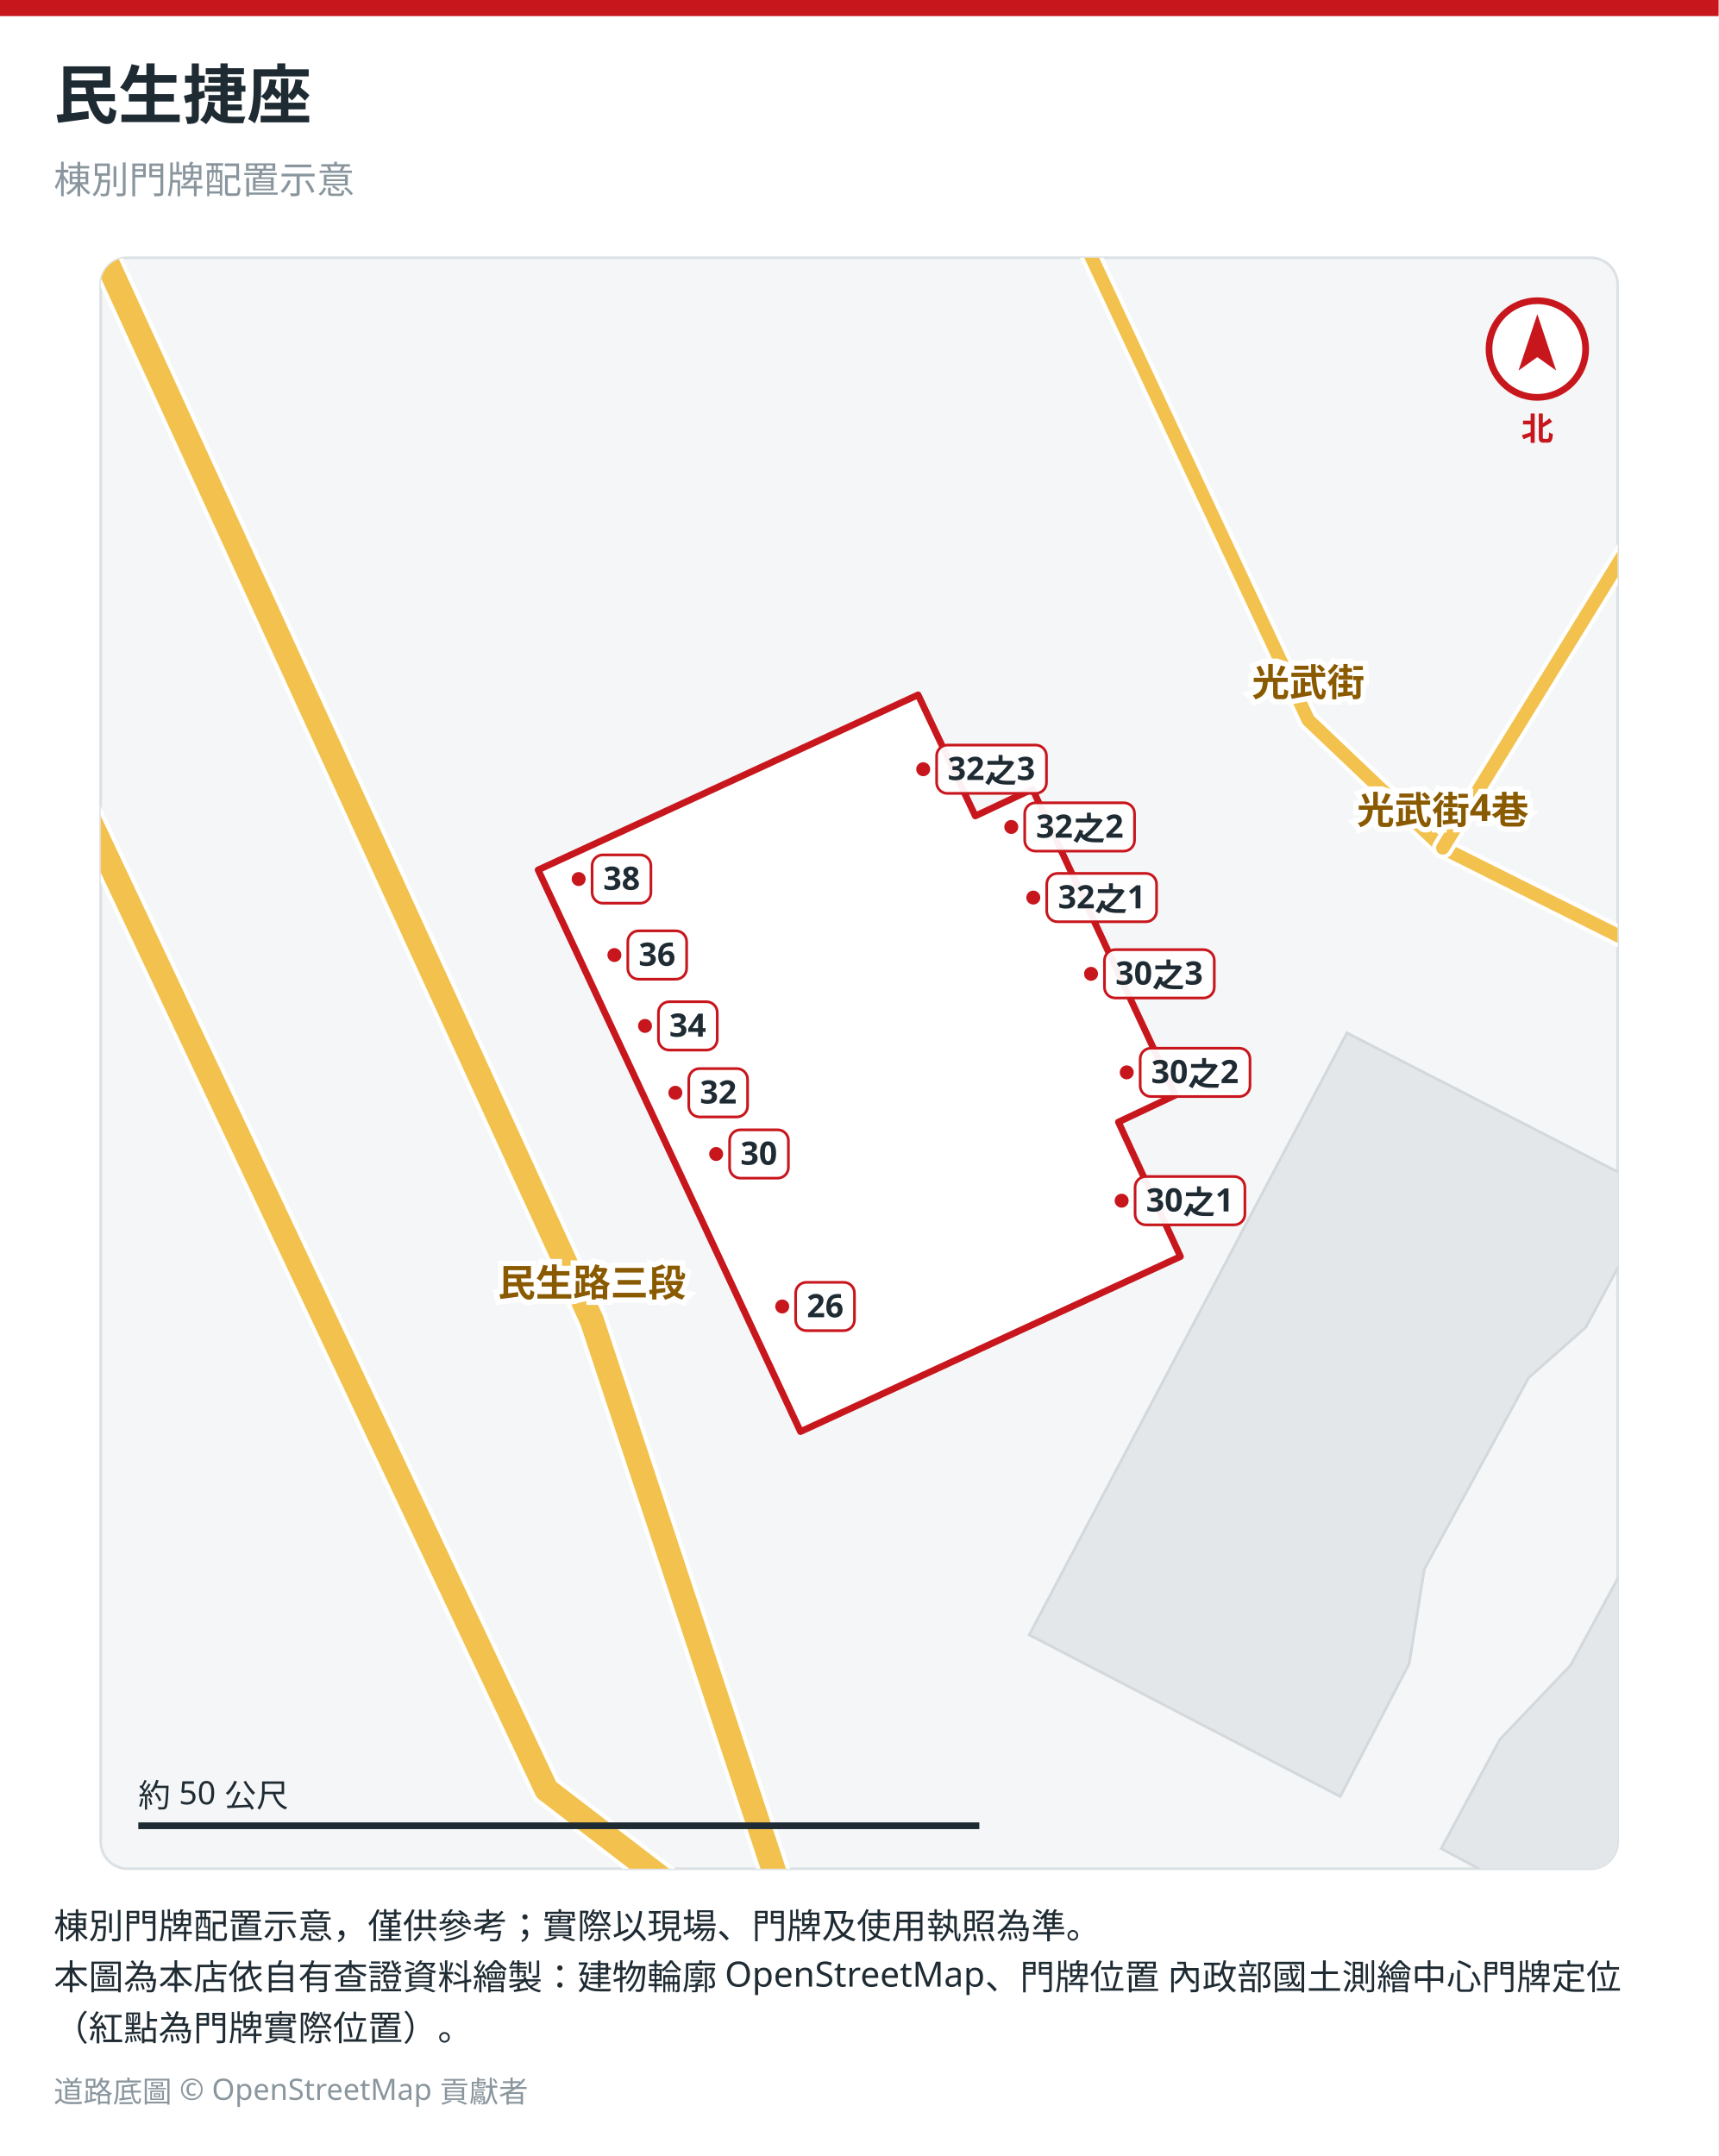
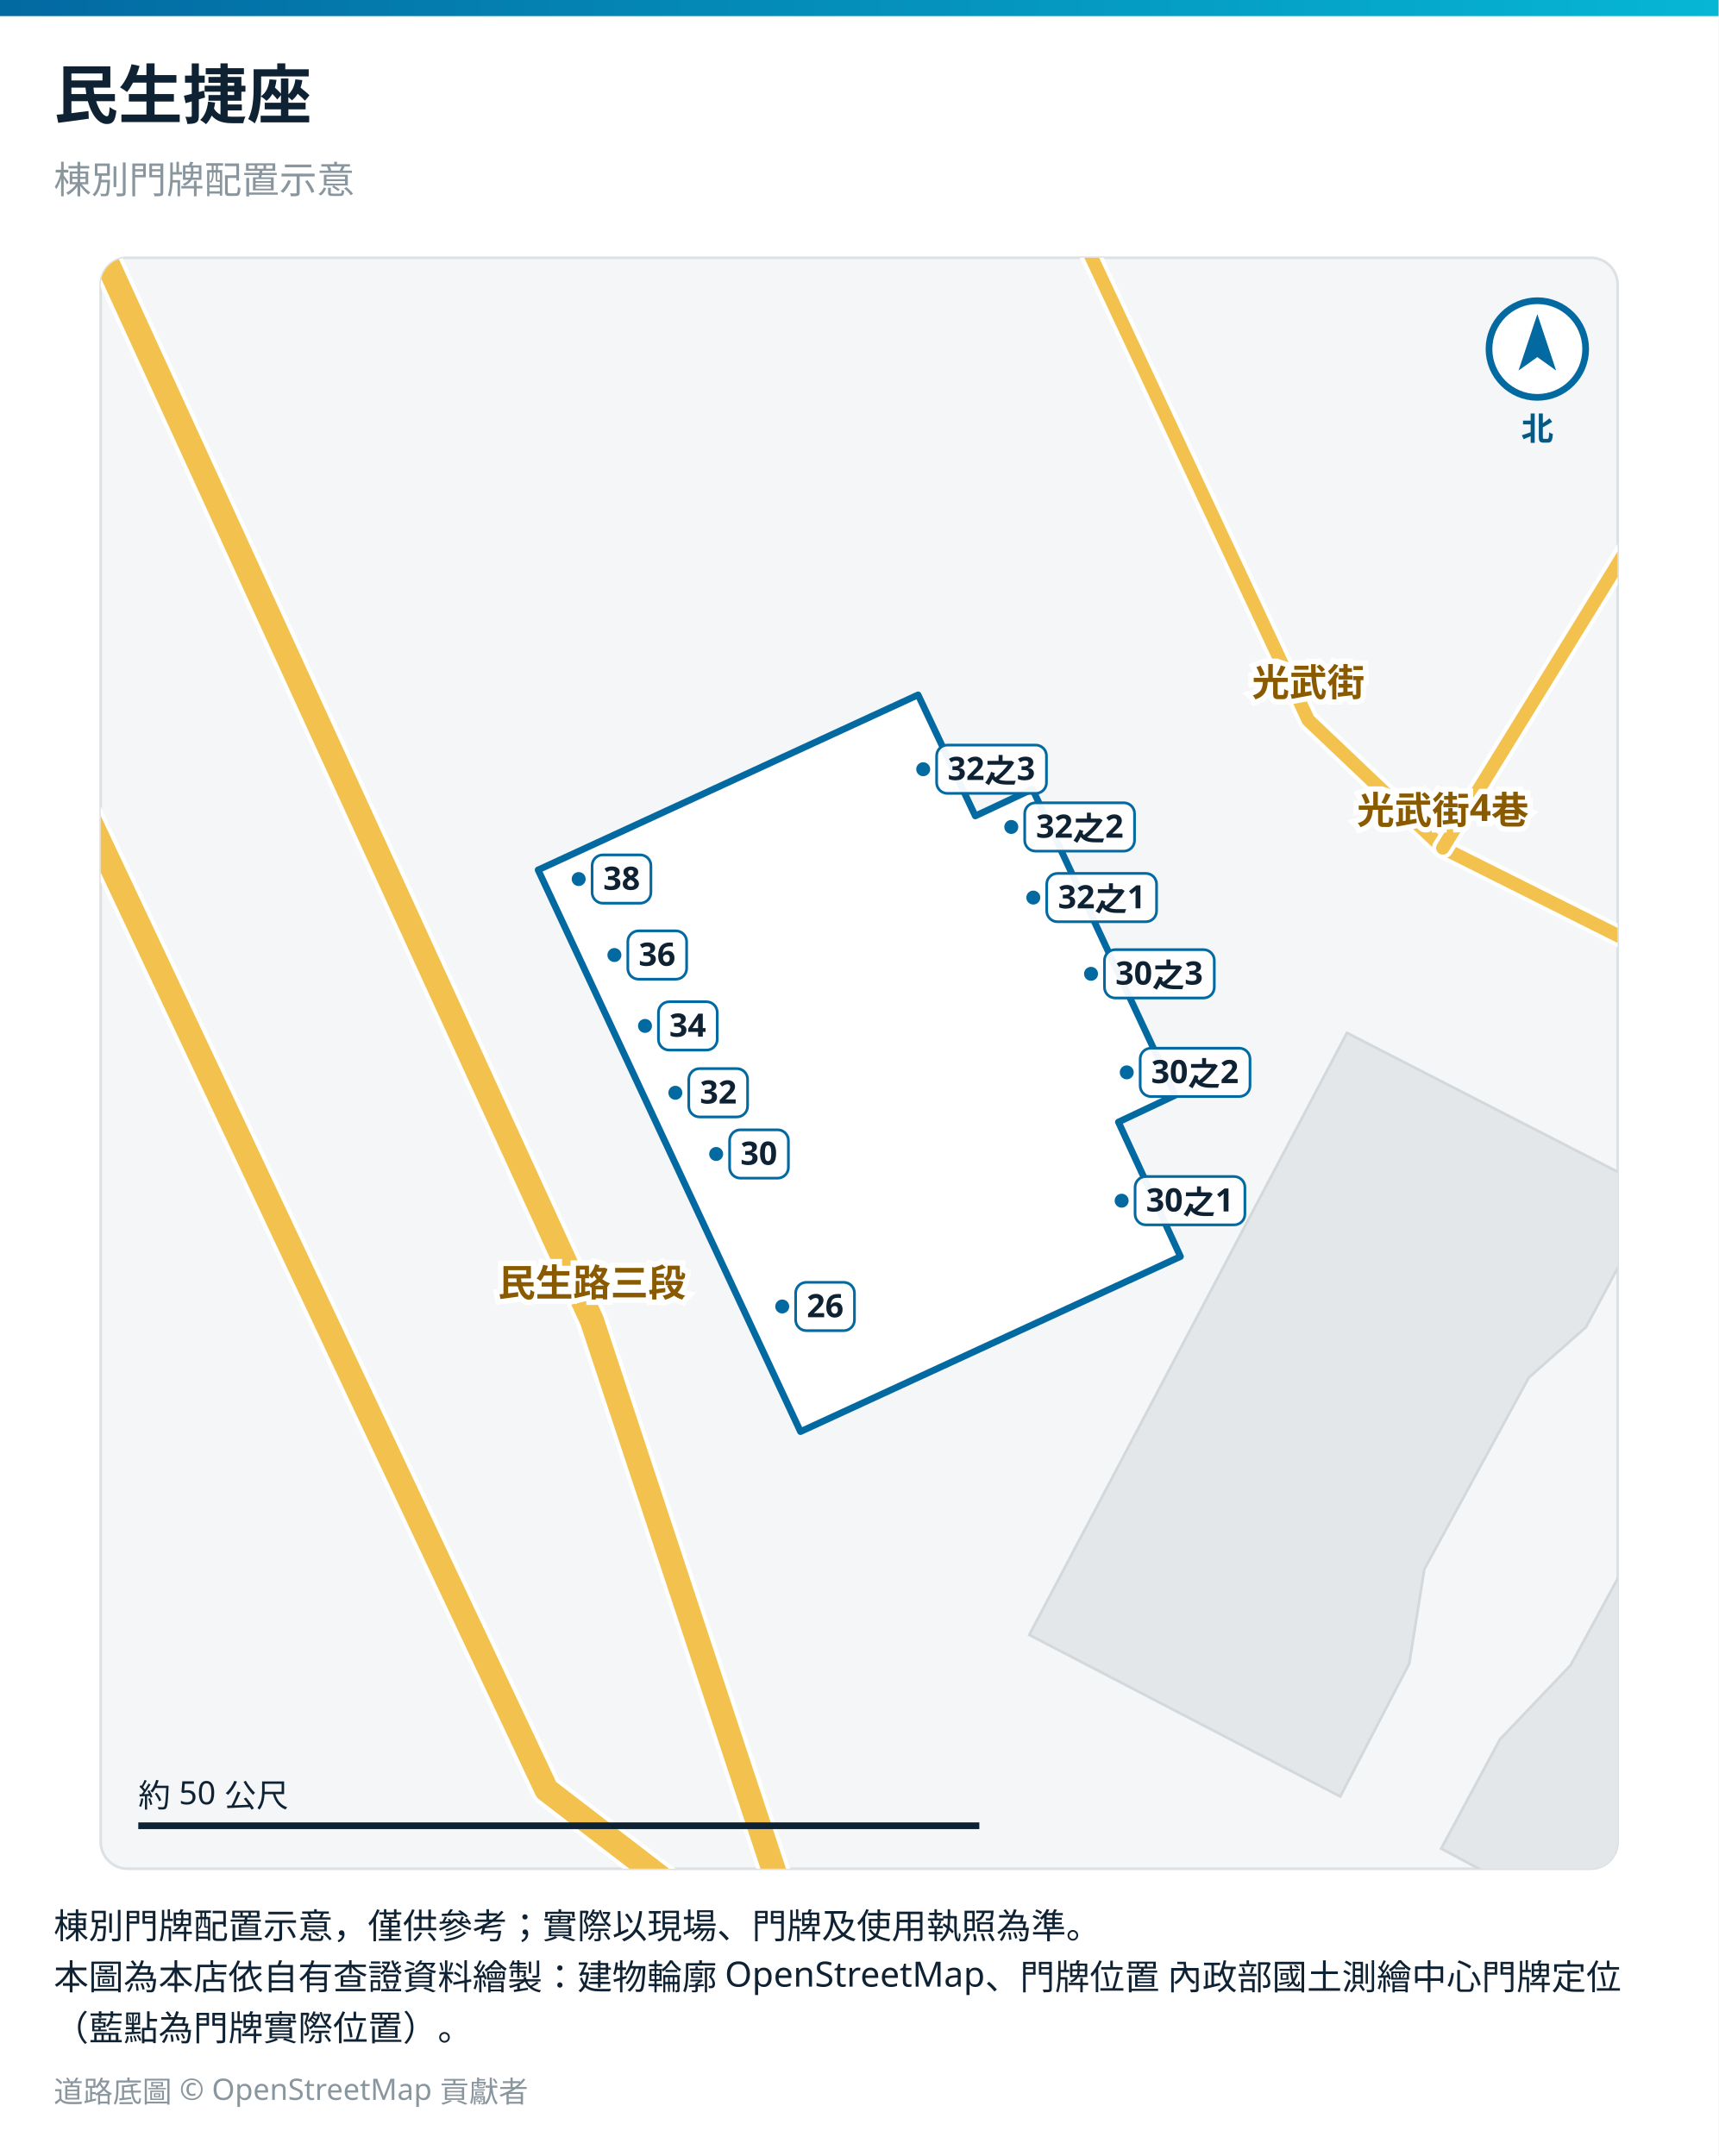
<svg xmlns="http://www.w3.org/2000/svg" viewBox="0 0 640 803" preserveAspectRatio="xMidYMin meet" style="width:100%;height:auto;max-width:1280px" font-family="Noto Sans TC, Microsoft JhengHei, PingFang TC, sans-serif">
+   <defs>
+     <linearGradient id="band" x1="0" x2="1" y1="0" y2="0">
+       <stop offset="0" stop-color="#0369A1" />
+       <stop offset="1" stop-color="#06B6D4" />
+     </linearGradient>
+   </defs>
  <rect width="100%" height="100%" fill="#FFFFFF" />
-   <rect width="100%" height="6" fill="#C8161D" />
-   <text x="20" y="44" font-size="24" font-weight="700" fill="#1F2B33">民生捷座</text>
+   <rect width="100%" height="6" fill="url(#band)" />
+   <text x="20" y="44" font-size="24" font-weight="700" fill="#0F2233">民生捷座</text>
  <text x="20" y="72" font-size="14" fill="#8A969E">棟別門牌配置示意</text>
  <defs>
    <clipPath id="c">
      <rect x="37.5" y="96.0" width="564.9" height="600.0" rx="10" />
    </clipPath>
  </defs>
  <rect x="37.5" y="96.0" width="564.9" height="600.0" rx="10" fill="#F4F6F7" stroke="#DCE1E5" />
  <g clip-path="url(#c)">
    <path d="M536.7,688.5 L652.6,750.5 L772.2,530.7 L657.0,468.0 L633.8,509.4 L628.8,539.4 L584.9,620.2 L558.6,647.8 Z" fill="#E3E7EA" stroke="#D2D8DC" stroke-width="1" />
    <path d="M383.3,608.9 L499.1,669.1 L524.8,619.6 L530.4,584.5 L569.3,513.1 L590.6,494.3 L617.5,444.2 L501.6,384.7 Z" fill="#E3E7EA" stroke="#D2D8DC" stroke-width="1" />
    <path d="M-80.8,1219.6 L-112.8,1148.8 L-70.2,1130.0 L-172.9,902.7 L-102.1,870.7 L33.2,1168.9 Z" fill="#E3E7EA" stroke="#D2D8DC" stroke-width="1" />
    <path d="M622.5,771.2 L613.1,788.1 L601.8,808.1 L685.1,853.2 L697.7,830.7 L705.2,816.9 Z" fill="#E3E7EA" stroke="#D2D8DC" stroke-width="1" />
    <path d="M-261.8,800.6 L-186.1,804.4 L-194.2,964.1 L-238.0,962.2 L-270.0,960.3 Z" fill="#E3E7EA" stroke="#D2D8DC" stroke-width="1" />
    <path d="M1034.0,564.5 L537.3,315.8 L487.2,268.2 L-1414.2,-3792.1 L-1580.2,-4184.2" fill="none" stroke="#FFFFFF" stroke-width="8" stroke-linecap="round" stroke-linejoin="round" />
    <path d="M1034.0,564.5 L537.3,315.8 L487.2,268.2 L-1414.2,-3792.1 L-1580.2,-4184.2" fill="none" stroke="#F2C14E" stroke-width="5" stroke-linecap="round" stroke-linejoin="round" />
    <path d="M1250.1,-625.5 L684.5,393.5" fill="none" stroke="#FFFFFF" stroke-width="8" stroke-linecap="round" stroke-linejoin="round" />
    <path d="M1250.1,-625.5 L684.5,393.5" fill="none" stroke="#F2C14E" stroke-width="5" stroke-linecap="round" stroke-linejoin="round" />
    <path d="M-74.6,-145.1 L192.9,-137.6 L287.4,-161.4 L336.3,-133.9 L955.1,-93.1" fill="none" stroke="#FFFFFF" stroke-width="8" stroke-linecap="round" stroke-linejoin="round" />
    <path d="M-74.6,-145.1 L192.9,-137.6 L287.4,-161.4 L336.3,-133.9 L955.1,-93.1" fill="none" stroke="#F2C14E" stroke-width="5" stroke-linecap="round" stroke-linejoin="round" />
    <path d="M303.7,743.6 L220.4,491.8 L-162.9,-344.9" fill="none" stroke="#FFFFFF" stroke-width="12" stroke-linecap="round" stroke-linejoin="round" />
    <path d="M303.7,743.6 L220.4,491.8 L-162.9,-344.9" fill="none" stroke="#F2C14E" stroke-width="9" stroke-linecap="round" stroke-linejoin="round" />
    <path d="M616.2,-642.4 L695.2,-500.9 L675.1,92.2 L537.3,315.8" fill="none" stroke="#FFFFFF" stroke-width="8" stroke-linecap="round" stroke-linejoin="round" />
    <path d="M616.2,-642.4 L695.2,-500.9 L675.1,92.2 L537.3,315.8" fill="none" stroke="#F2C14E" stroke-width="5" stroke-linecap="round" stroke-linejoin="round" />
    <path d="M900.0,1043.0 L1373.4,1102.5 L1950.3,1136.3" fill="none" stroke="#FFFFFF" stroke-width="8" stroke-linecap="round" stroke-linejoin="round" />
    <path d="M900.0,1043.0 L1373.4,1102.5 L1950.3,1136.3" fill="none" stroke="#F2C14E" stroke-width="5" stroke-linecap="round" stroke-linejoin="round" />
    <path d="M-431.6,-85.6 L-18.2,812.5 L155.9,1140.7" fill="none" stroke="#FFFFFF" stroke-width="12" stroke-linecap="round" stroke-linejoin="round" />
    <path d="M-431.6,-85.6 L-18.2,812.5 L155.9,1140.7" fill="none" stroke="#F2C14E" stroke-width="9" stroke-linecap="round" stroke-linejoin="round" />
    <path d="M303.7,743.6 L203.5,666.6 L-100.9,20.8" fill="none" stroke="#FFFFFF" stroke-width="12" stroke-linecap="round" stroke-linejoin="round" />
    <path d="M303.7,743.6 L203.5,666.6 L-100.9,20.8" fill="none" stroke="#F2C14E" stroke-width="9" stroke-linecap="round" stroke-linejoin="round" />
    <path d="M-100.9,20.8 L-207.3,-258.5 L-621.3,-1107.1" fill="none" stroke="#FFFFFF" stroke-width="12" stroke-linecap="round" stroke-linejoin="round" />
    <path d="M-100.9,20.8 L-207.3,-258.5 L-621.3,-1107.1" fill="none" stroke="#F2C14E" stroke-width="9" stroke-linecap="round" stroke-linejoin="round" />
    <path d="M588.1,1434.4 L322.5,857.6 L303.7,743.6" fill="none" stroke="#FFFFFF" stroke-width="12" stroke-linecap="round" stroke-linejoin="round" />
    <path d="M588.1,1434.4 L322.5,857.6 L303.7,743.6" fill="none" stroke="#F2C14E" stroke-width="9" stroke-linecap="round" stroke-linejoin="round" />
    <path d="M1237.5,156.1 L856.1,904.6" fill="none" stroke="#FFFFFF" stroke-width="12" stroke-linecap="round" stroke-linejoin="round" />
    <path d="M1237.5,156.1 L856.1,904.6" fill="none" stroke="#F2C14E" stroke-width="9" stroke-linecap="round" stroke-linejoin="round" />
    <path d="M856.1,904.6 L588.1,1434.4" fill="none" stroke="#FFFFFF" stroke-width="12" stroke-linecap="round" stroke-linejoin="round" />
    <path d="M856.1,904.6 L588.1,1434.4" fill="none" stroke="#F2C14E" stroke-width="9" stroke-linecap="round" stroke-linejoin="round" />
-     <path d="M200.4,324.0 L341.9,258.8 L363.2,303.9 L384.5,293.9 L437.7,407.9 L416.5,417.9 L439.6,468.0 L298.1,533.2 Z" fill="#FFFFFF" stroke="#C8161D" stroke-width="2.5" stroke-linejoin="round" />
+     <path d="M200.4,324.0 L341.9,258.8 L363.2,303.9 L384.5,293.9 L437.7,407.9 L416.5,417.9 L439.6,468.0 L298.1,533.2 Z" fill="#FFFFFF" stroke="#0369A1" stroke-width="2.5" stroke-linejoin="round" />
  </g>
  <text x="487.2" y="259.2" font-size="14" font-weight="700" fill="#8A5A00" text-anchor="middle" stroke="#FFFFFF" stroke-width="4" paint-order="stroke">光武街</text>
  <text x="220.4" y="482.8" font-size="14" font-weight="700" fill="#8A5A00" text-anchor="middle" stroke="#FFFFFF" stroke-width="4" paint-order="stroke">民生路三段</text>
  <text x="537.3" y="306.8" font-size="14" font-weight="700" fill="#8A5A00" text-anchor="middle" stroke="#FFFFFF" stroke-width="4" paint-order="stroke">光武街4巷</text>
-   <circle cx="215.5" cy="327.4" r="3.2" fill="#C8161D" stroke="#FFFFFF" stroke-width="1.2" />
-   <circle cx="228.8" cy="355.7" r="3.2" fill="#C8161D" stroke="#FFFFFF" stroke-width="1.2" />
-   <circle cx="240.2" cy="382.1" r="3.2" fill="#C8161D" stroke="#FFFFFF" stroke-width="1.2" />
-   <circle cx="251.5" cy="407.0" r="3.2" fill="#C8161D" stroke="#FFFFFF" stroke-width="1.2" />
-   <circle cx="266.7" cy="429.8" r="3.2" fill="#C8161D" stroke="#FFFFFF" stroke-width="1.2" />
-   <circle cx="291.3" cy="486.6" r="3.2" fill="#C8161D" stroke="#FFFFFF" stroke-width="1.2" />
-   <circle cx="343.8" cy="286.5" r="3.2" fill="#C8161D" stroke="#FFFFFF" stroke-width="1.2" />
-   <circle cx="376.6" cy="308.0" r="3.2" fill="#C8161D" stroke="#FFFFFF" stroke-width="1.2" />
-   <circle cx="384.8" cy="334.3" r="3.2" fill="#C8161D" stroke="#FFFFFF" stroke-width="1.2" />
-   <circle cx="406.3" cy="362.7" r="3.2" fill="#C8161D" stroke="#FFFFFF" stroke-width="1.2" />
-   <circle cx="417.7" cy="447.2" r="3.2" fill="#C8161D" stroke="#FFFFFF" stroke-width="1.2" />
-   <circle cx="419.6" cy="399.4" r="3.2" fill="#C8161D" stroke="#FFFFFF" stroke-width="1.2" />
-   <rect x="220.5" y="318.4" width="21.9" height="18.0" rx="4" fill="#FFFFFF" fill-opacity="0.94" stroke="#C8161D" stroke-width="1" />
-   <text x="231.5" y="331.4" font-size="12" font-weight="700" fill="#1F2B33" text-anchor="middle">38</text>
-   <rect x="233.8" y="346.7" width="21.9" height="18.0" rx="4" fill="#FFFFFF" fill-opacity="0.94" stroke="#C8161D" stroke-width="1" />
-   <text x="244.7" y="359.7" font-size="12" font-weight="700" fill="#1F2B33" text-anchor="middle">36</text>
-   <rect x="245.2" y="373.1" width="21.9" height="18.0" rx="4" fill="#FFFFFF" fill-opacity="0.94" stroke="#C8161D" stroke-width="1" />
-   <text x="256.1" y="386.1" font-size="12" font-weight="700" fill="#1F2B33" text-anchor="middle">34</text>
-   <rect x="256.5" y="398.0" width="21.9" height="18.0" rx="4" fill="#FFFFFF" fill-opacity="0.94" stroke="#C8161D" stroke-width="1" />
-   <text x="267.5" y="411.0" font-size="12" font-weight="700" fill="#1F2B33" text-anchor="middle">32</text>
-   <rect x="271.7" y="420.8" width="21.9" height="18.0" rx="4" fill="#FFFFFF" fill-opacity="0.94" stroke="#C8161D" stroke-width="1" />
-   <text x="282.6" y="433.8" font-size="12" font-weight="700" fill="#1F2B33" text-anchor="middle">30</text>
-   <rect x="296.3" y="477.6" width="21.9" height="18.0" rx="4" fill="#FFFFFF" fill-opacity="0.94" stroke="#C8161D" stroke-width="1" />
-   <text x="307.3" y="490.6" font-size="12" font-weight="700" fill="#1F2B33" text-anchor="middle">26</text>
-   <rect x="348.8" y="277.5" width="40.9" height="18.0" rx="4" fill="#FFFFFF" fill-opacity="0.94" stroke="#C8161D" stroke-width="1" />
-   <text x="369.2" y="290.5" font-size="12" font-weight="700" fill="#1F2B33" text-anchor="middle">32之3</text>
-   <rect x="381.6" y="299.0" width="40.9" height="18.0" rx="4" fill="#FFFFFF" fill-opacity="0.94" stroke="#C8161D" stroke-width="1" />
-   <text x="402.1" y="312.0" font-size="12" font-weight="700" fill="#1F2B33" text-anchor="middle">32之2</text>
-   <rect x="389.8" y="325.3" width="40.9" height="18.0" rx="4" fill="#FFFFFF" fill-opacity="0.94" stroke="#C8161D" stroke-width="1" />
-   <text x="410.3" y="338.3" font-size="12" font-weight="700" fill="#1F2B33" text-anchor="middle">32之1</text>
-   <rect x="411.3" y="353.7" width="40.9" height="18.0" rx="4" fill="#FFFFFF" fill-opacity="0.94" stroke="#C8161D" stroke-width="1" />
-   <text x="431.7" y="366.7" font-size="12" font-weight="700" fill="#1F2B33" text-anchor="middle">30之3</text>
-   <rect x="422.7" y="438.2" width="40.9" height="18.0" rx="4" fill="#FFFFFF" fill-opacity="0.94" stroke="#C8161D" stroke-width="1" />
-   <text x="443.1" y="451.2" font-size="12" font-weight="700" fill="#1F2B33" text-anchor="middle">30之1</text>
-   <rect x="424.6" y="390.4" width="40.9" height="18.0" rx="4" fill="#FFFFFF" fill-opacity="0.94" stroke="#C8161D" stroke-width="1" />
-   <text x="445.0" y="403.4" font-size="12" font-weight="700" fill="#1F2B33" text-anchor="middle">30之2</text>
-   <circle cx="572.5" cy="130.0" r="18" fill="#FFFFFF" stroke="#C8161D" stroke-width="2.5" />
-   <path d="M572.5,117.0 L579.5,138.0 L572.5,133.0 L565.5,138.0 Z" fill="#C8161D" />
-   <text x="572.5" y="164.0" font-size="12" font-weight="700" fill="#C8161D" text-anchor="middle">北</text>
-   <line x1="51.5" y1="680.0" x2="364.7" y2="680.0" stroke="#1F2B33" stroke-width="2.5" />
-   <text x="51.5" y="673.0" font-size="12" fill="#1F2B33">約 50 公尺</text>
-   <text x="20" y="722.0" font-size="13" fill="#1F2B33">棟別門牌配置示意，僅供參考；實際以現場、門牌及使用執照為準。</text>
-   <text x="20" y="741.0" font-size="13" fill="#1F2B33">本圖為本店依自有查證資料繪製：建物輪廓 OpenStreetMap、門牌位置 內政部國土測繪中心門牌定位</text>
-   <text x="20" y="760.0" font-size="13" fill="#1F2B33">（紅點為門牌實際位置）。</text>
+   <circle cx="215.5" cy="327.4" r="3.2" fill="#0369A1" stroke="#FFFFFF" stroke-width="1.2" />
+   <circle cx="228.8" cy="355.7" r="3.2" fill="#0369A1" stroke="#FFFFFF" stroke-width="1.2" />
+   <circle cx="240.2" cy="382.1" r="3.2" fill="#0369A1" stroke="#FFFFFF" stroke-width="1.2" />
+   <circle cx="251.5" cy="407.0" r="3.2" fill="#0369A1" stroke="#FFFFFF" stroke-width="1.2" />
+   <circle cx="266.7" cy="429.8" r="3.2" fill="#0369A1" stroke="#FFFFFF" stroke-width="1.2" />
+   <circle cx="291.3" cy="486.6" r="3.2" fill="#0369A1" stroke="#FFFFFF" stroke-width="1.2" />
+   <circle cx="343.8" cy="286.5" r="3.2" fill="#0369A1" stroke="#FFFFFF" stroke-width="1.2" />
+   <circle cx="376.6" cy="308.0" r="3.2" fill="#0369A1" stroke="#FFFFFF" stroke-width="1.2" />
+   <circle cx="384.8" cy="334.3" r="3.2" fill="#0369A1" stroke="#FFFFFF" stroke-width="1.2" />
+   <circle cx="406.3" cy="362.7" r="3.2" fill="#0369A1" stroke="#FFFFFF" stroke-width="1.2" />
+   <circle cx="417.7" cy="447.2" r="3.2" fill="#0369A1" stroke="#FFFFFF" stroke-width="1.2" />
+   <circle cx="419.6" cy="399.4" r="3.2" fill="#0369A1" stroke="#FFFFFF" stroke-width="1.2" />
+   <rect x="220.5" y="318.4" width="21.9" height="18.0" rx="4" fill="#FFFFFF" fill-opacity="0.94" stroke="#0369A1" stroke-width="1" />
+   <text x="231.5" y="331.4" font-size="12" font-weight="700" fill="#0F2233" text-anchor="middle">38</text>
+   <rect x="233.8" y="346.7" width="21.9" height="18.0" rx="4" fill="#FFFFFF" fill-opacity="0.94" stroke="#0369A1" stroke-width="1" />
+   <text x="244.7" y="359.7" font-size="12" font-weight="700" fill="#0F2233" text-anchor="middle">36</text>
+   <rect x="245.2" y="373.1" width="21.9" height="18.0" rx="4" fill="#FFFFFF" fill-opacity="0.94" stroke="#0369A1" stroke-width="1" />
+   <text x="256.1" y="386.1" font-size="12" font-weight="700" fill="#0F2233" text-anchor="middle">34</text>
+   <rect x="256.5" y="398.0" width="21.9" height="18.0" rx="4" fill="#FFFFFF" fill-opacity="0.94" stroke="#0369A1" stroke-width="1" />
+   <text x="267.5" y="411.0" font-size="12" font-weight="700" fill="#0F2233" text-anchor="middle">32</text>
+   <rect x="271.7" y="420.8" width="21.9" height="18.0" rx="4" fill="#FFFFFF" fill-opacity="0.94" stroke="#0369A1" stroke-width="1" />
+   <text x="282.6" y="433.8" font-size="12" font-weight="700" fill="#0F2233" text-anchor="middle">30</text>
+   <rect x="296.3" y="477.6" width="21.9" height="18.0" rx="4" fill="#FFFFFF" fill-opacity="0.94" stroke="#0369A1" stroke-width="1" />
+   <text x="307.3" y="490.6" font-size="12" font-weight="700" fill="#0F2233" text-anchor="middle">26</text>
+   <rect x="348.8" y="277.5" width="40.9" height="18.0" rx="4" fill="#FFFFFF" fill-opacity="0.94" stroke="#0369A1" stroke-width="1" />
+   <text x="369.2" y="290.5" font-size="12" font-weight="700" fill="#0F2233" text-anchor="middle">32之3</text>
+   <rect x="381.6" y="299.0" width="40.9" height="18.0" rx="4" fill="#FFFFFF" fill-opacity="0.94" stroke="#0369A1" stroke-width="1" />
+   <text x="402.1" y="312.0" font-size="12" font-weight="700" fill="#0F2233" text-anchor="middle">32之2</text>
+   <rect x="389.8" y="325.3" width="40.9" height="18.0" rx="4" fill="#FFFFFF" fill-opacity="0.94" stroke="#0369A1" stroke-width="1" />
+   <text x="410.3" y="338.3" font-size="12" font-weight="700" fill="#0F2233" text-anchor="middle">32之1</text>
+   <rect x="411.3" y="353.7" width="40.9" height="18.0" rx="4" fill="#FFFFFF" fill-opacity="0.94" stroke="#0369A1" stroke-width="1" />
+   <text x="431.7" y="366.7" font-size="12" font-weight="700" fill="#0F2233" text-anchor="middle">30之3</text>
+   <rect x="422.7" y="438.2" width="40.9" height="18.0" rx="4" fill="#FFFFFF" fill-opacity="0.94" stroke="#0369A1" stroke-width="1" />
+   <text x="443.1" y="451.2" font-size="12" font-weight="700" fill="#0F2233" text-anchor="middle">30之1</text>
+   <rect x="424.6" y="390.4" width="40.9" height="18.0" rx="4" fill="#FFFFFF" fill-opacity="0.94" stroke="#0369A1" stroke-width="1" />
+   <text x="445.0" y="403.4" font-size="12" font-weight="700" fill="#0F2233" text-anchor="middle">30之2</text>
+   <circle cx="572.5" cy="130.0" r="18" fill="#FFFFFF" stroke="#0369A1" stroke-width="2.5" />
+   <path d="M572.5,117.0 L579.5,138.0 L572.5,133.0 L565.5,138.0 Z" fill="#0369A1" />
+   <text x="572.5" y="164.0" font-size="12" font-weight="700" fill="#075985" text-anchor="middle">北</text>
+   <line x1="51.5" y1="680.0" x2="364.7" y2="680.0" stroke="#0F2233" stroke-width="2.5" />
+   <text x="51.5" y="673.0" font-size="12" fill="#0F2233">約 50 公尺</text>
+   <text x="20" y="722.0" font-size="13" fill="#0F2233">棟別門牌配置示意，僅供參考；實際以現場、門牌及使用執照為準。</text>
+   <text x="20" y="741.0" font-size="13" fill="#0F2233">本圖為本店依自有查證資料繪製：建物輪廓 OpenStreetMap、門牌位置 內政部國土測繪中心門牌定位</text>
+   <text x="20" y="760.0" font-size="13" fill="#0F2233">（藍點為門牌實際位置）。</text>
  <text x="20" y="783.0" font-size="11" fill="#8A969E">道路底圖 © OpenStreetMap 貢獻者</text>
</svg>
